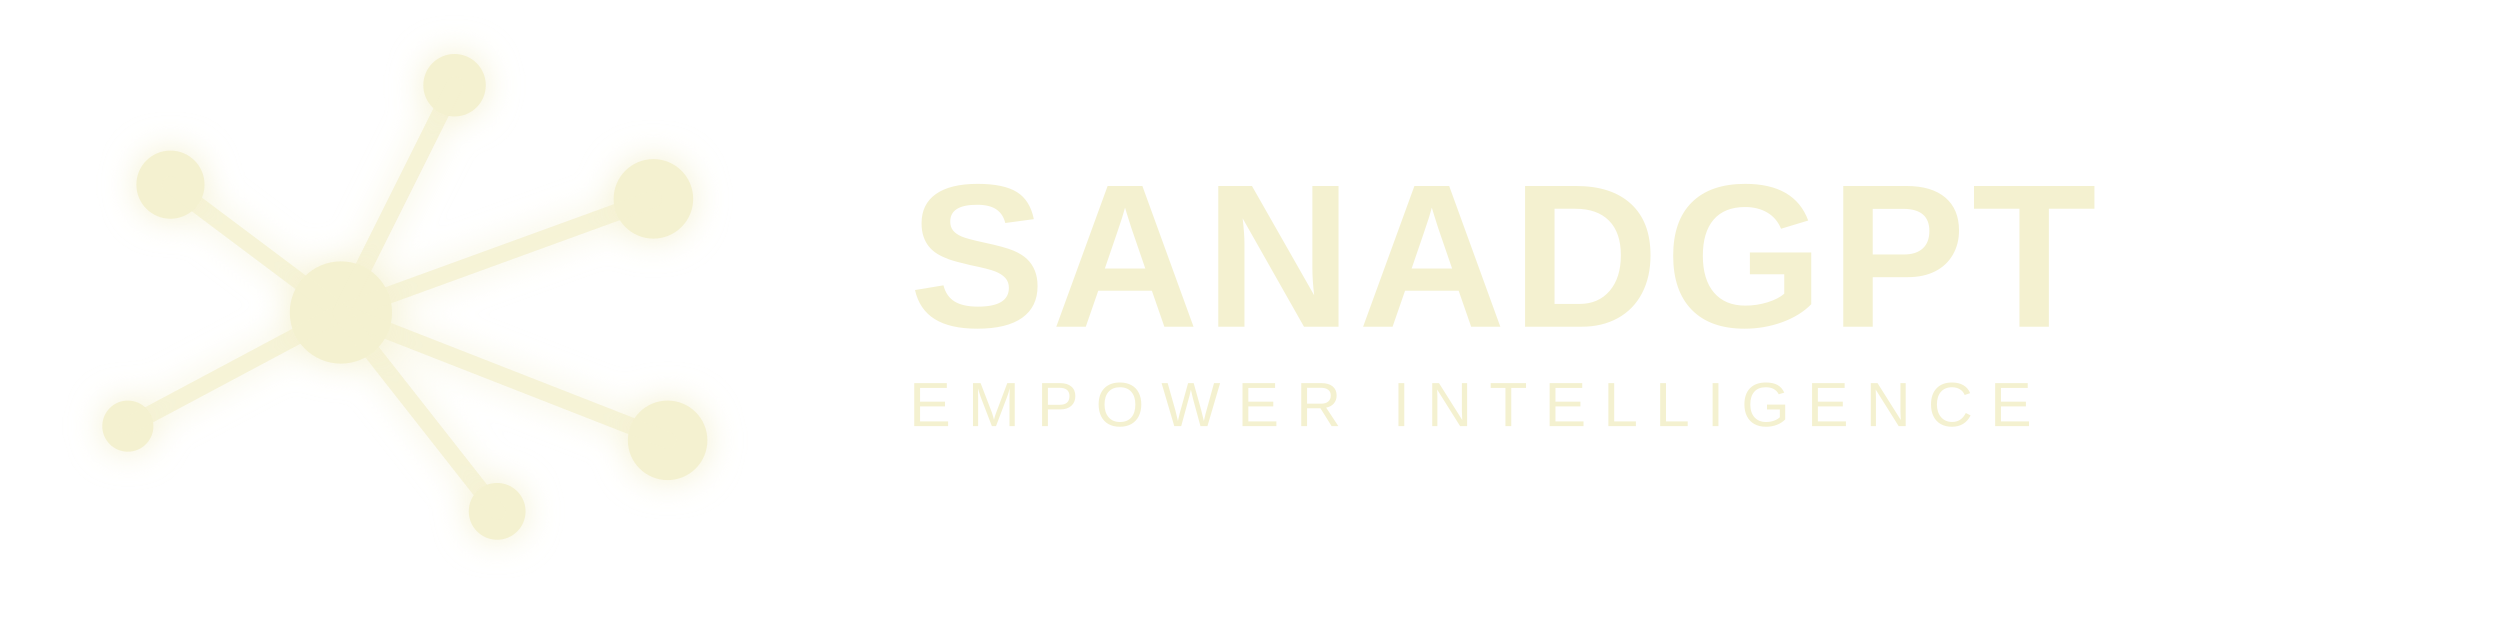
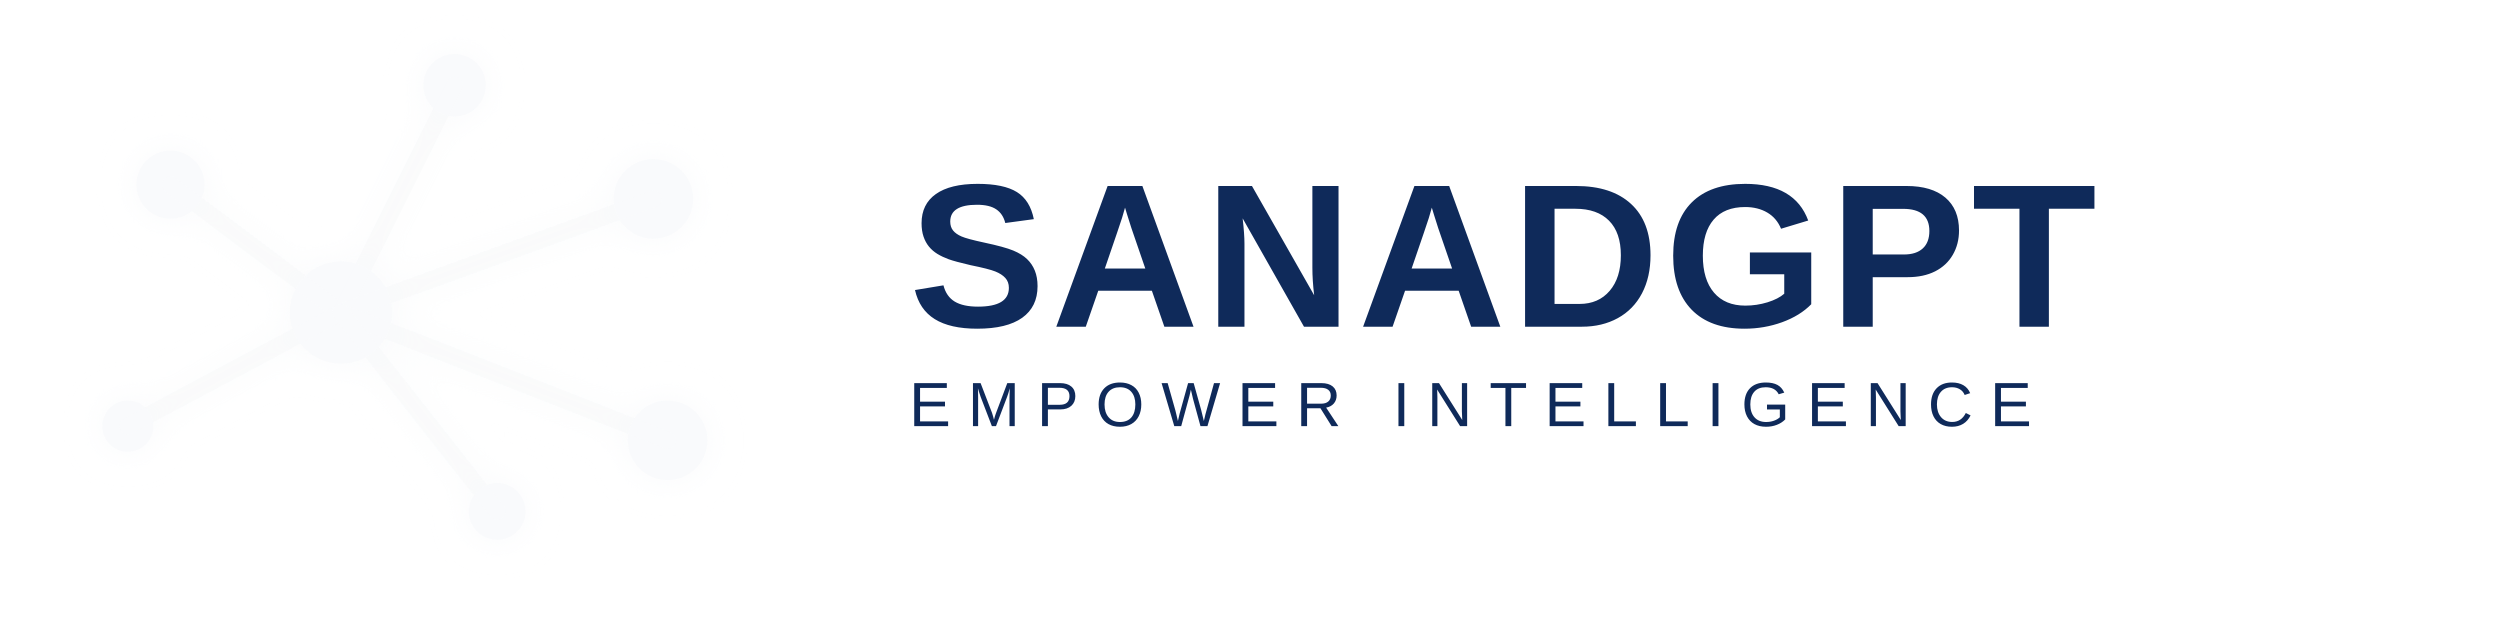
<svg xmlns="http://www.w3.org/2000/svg" viewBox="0 0 880 220" role="img" aria-labelledby="title desc">
  <defs>
    <linearGradient id="sanadgptGradient" x1="0%" y1="0%" x2="100%" y2="100%">
-       <stop offset="0%" stop-color="#cdb4ff" />
-       <stop offset="50%" stop-color="#b896f6" />
-       <stop offset="100%" stop-color="#9c7adf" />
+       <stop offset="0%" stop-color="#0f3c7d" />
+       <stop offset="50%" stop-color="#1e62b7" />
+       <stop offset="100%" stop-color="#2d7dd2" />
    </linearGradient>
    <filter id="softGlow" x="-40%" y="-40%" width="180%" height="180%">
      <feGaussianBlur stdDeviation="6" result="coloredBlur" />
      <feMerge>
        <feMergeNode in="coloredBlur" />
        <feMergeNode in="SourceGraphic" />
      </feMerge>
    </filter>
  </defs>
-   <g transform="translate(120 110)" fill="#f4f1d0" filter="url(#softGlow)">
+   <g transform="translate(120 110)" fill="#f9fafc" filter="url(#softGlow)">
    <circle cx="0" cy="0" r="18" />
    <circle cx="110" cy="-40" r="14" />
    <circle cx="115" cy="45" r="14" />
    <circle cx="55" cy="70" r="10" />
    <circle cx="-60" cy="-45" r="12" />
    <circle cx="-75" cy="40" r="9" />
    <circle cx="40" cy="-80" r="11" />
-     <path d="M-60 -45 L0 0" stroke="#f4f1d0" stroke-width="6" stroke-linecap="round" fill="none" opacity="0.8" />
-     <path d="M-75 40 L0 0" stroke="#f4f1d0" stroke-width="6" stroke-linecap="round" fill="none" opacity="0.8" />
-     <path d="M40 -80 L0 0" stroke="#f4f1d0" stroke-width="6" stroke-linecap="round" fill="none" opacity="0.8" />
-     <path d="M110 -40 L0 0" stroke="#f4f1d0" stroke-width="6" stroke-linecap="round" fill="none" opacity="0.8" />
-     <path d="M115 45 L0 0" stroke="#f4f1d0" stroke-width="6" stroke-linecap="round" fill="none" opacity="0.8" />
-     <path d="M55 70 L0 0" stroke="#f4f1d0" stroke-width="6" stroke-linecap="round" fill="none" opacity="0.8" />
+     <path d="M-60 -45 L0 0" stroke="#f9fafc" stroke-width="6" stroke-linecap="round" fill="none" opacity="0.85" />
+     <path d="M-75 40 L0 0" stroke="#f9fafc" stroke-width="6" stroke-linecap="round" fill="none" opacity="0.85" />
+     <path d="M40 -80 L0 0" stroke="#f9fafc" stroke-width="6" stroke-linecap="round" fill="none" opacity="0.85" />
+     <path d="M110 -40 L0 0" stroke="#f9fafc" stroke-width="6" stroke-linecap="round" fill="none" opacity="0.85" />
+     <path d="M115 45 L0 0" stroke="#f9fafc" stroke-width="6" stroke-linecap="round" fill="none" opacity="0.85" />
+     <path d="M55 70 L0 0" stroke="#f9fafc" stroke-width="6" stroke-linecap="round" fill="none" opacity="0.85" />
  </g>
-   <g fill="#f4f1d0" font-family="'Poppins', 'Segoe UI', 'Helvetica Neue', Arial, sans-serif" font-weight="600">
+   <g fill="#0f2a5a" font-family="'Poppins', 'Segoe UI', 'Helvetica Neue', Arial, sans-serif" font-weight="600">
    <text x="320" y="115" font-size="72" letter-spacing="2">SANADGPT</text>
    <text x="320" y="150" font-size="22" font-weight="400" letter-spacing="6">EMPOWER INTELLIGENCE</text>
  </g>
</svg>
